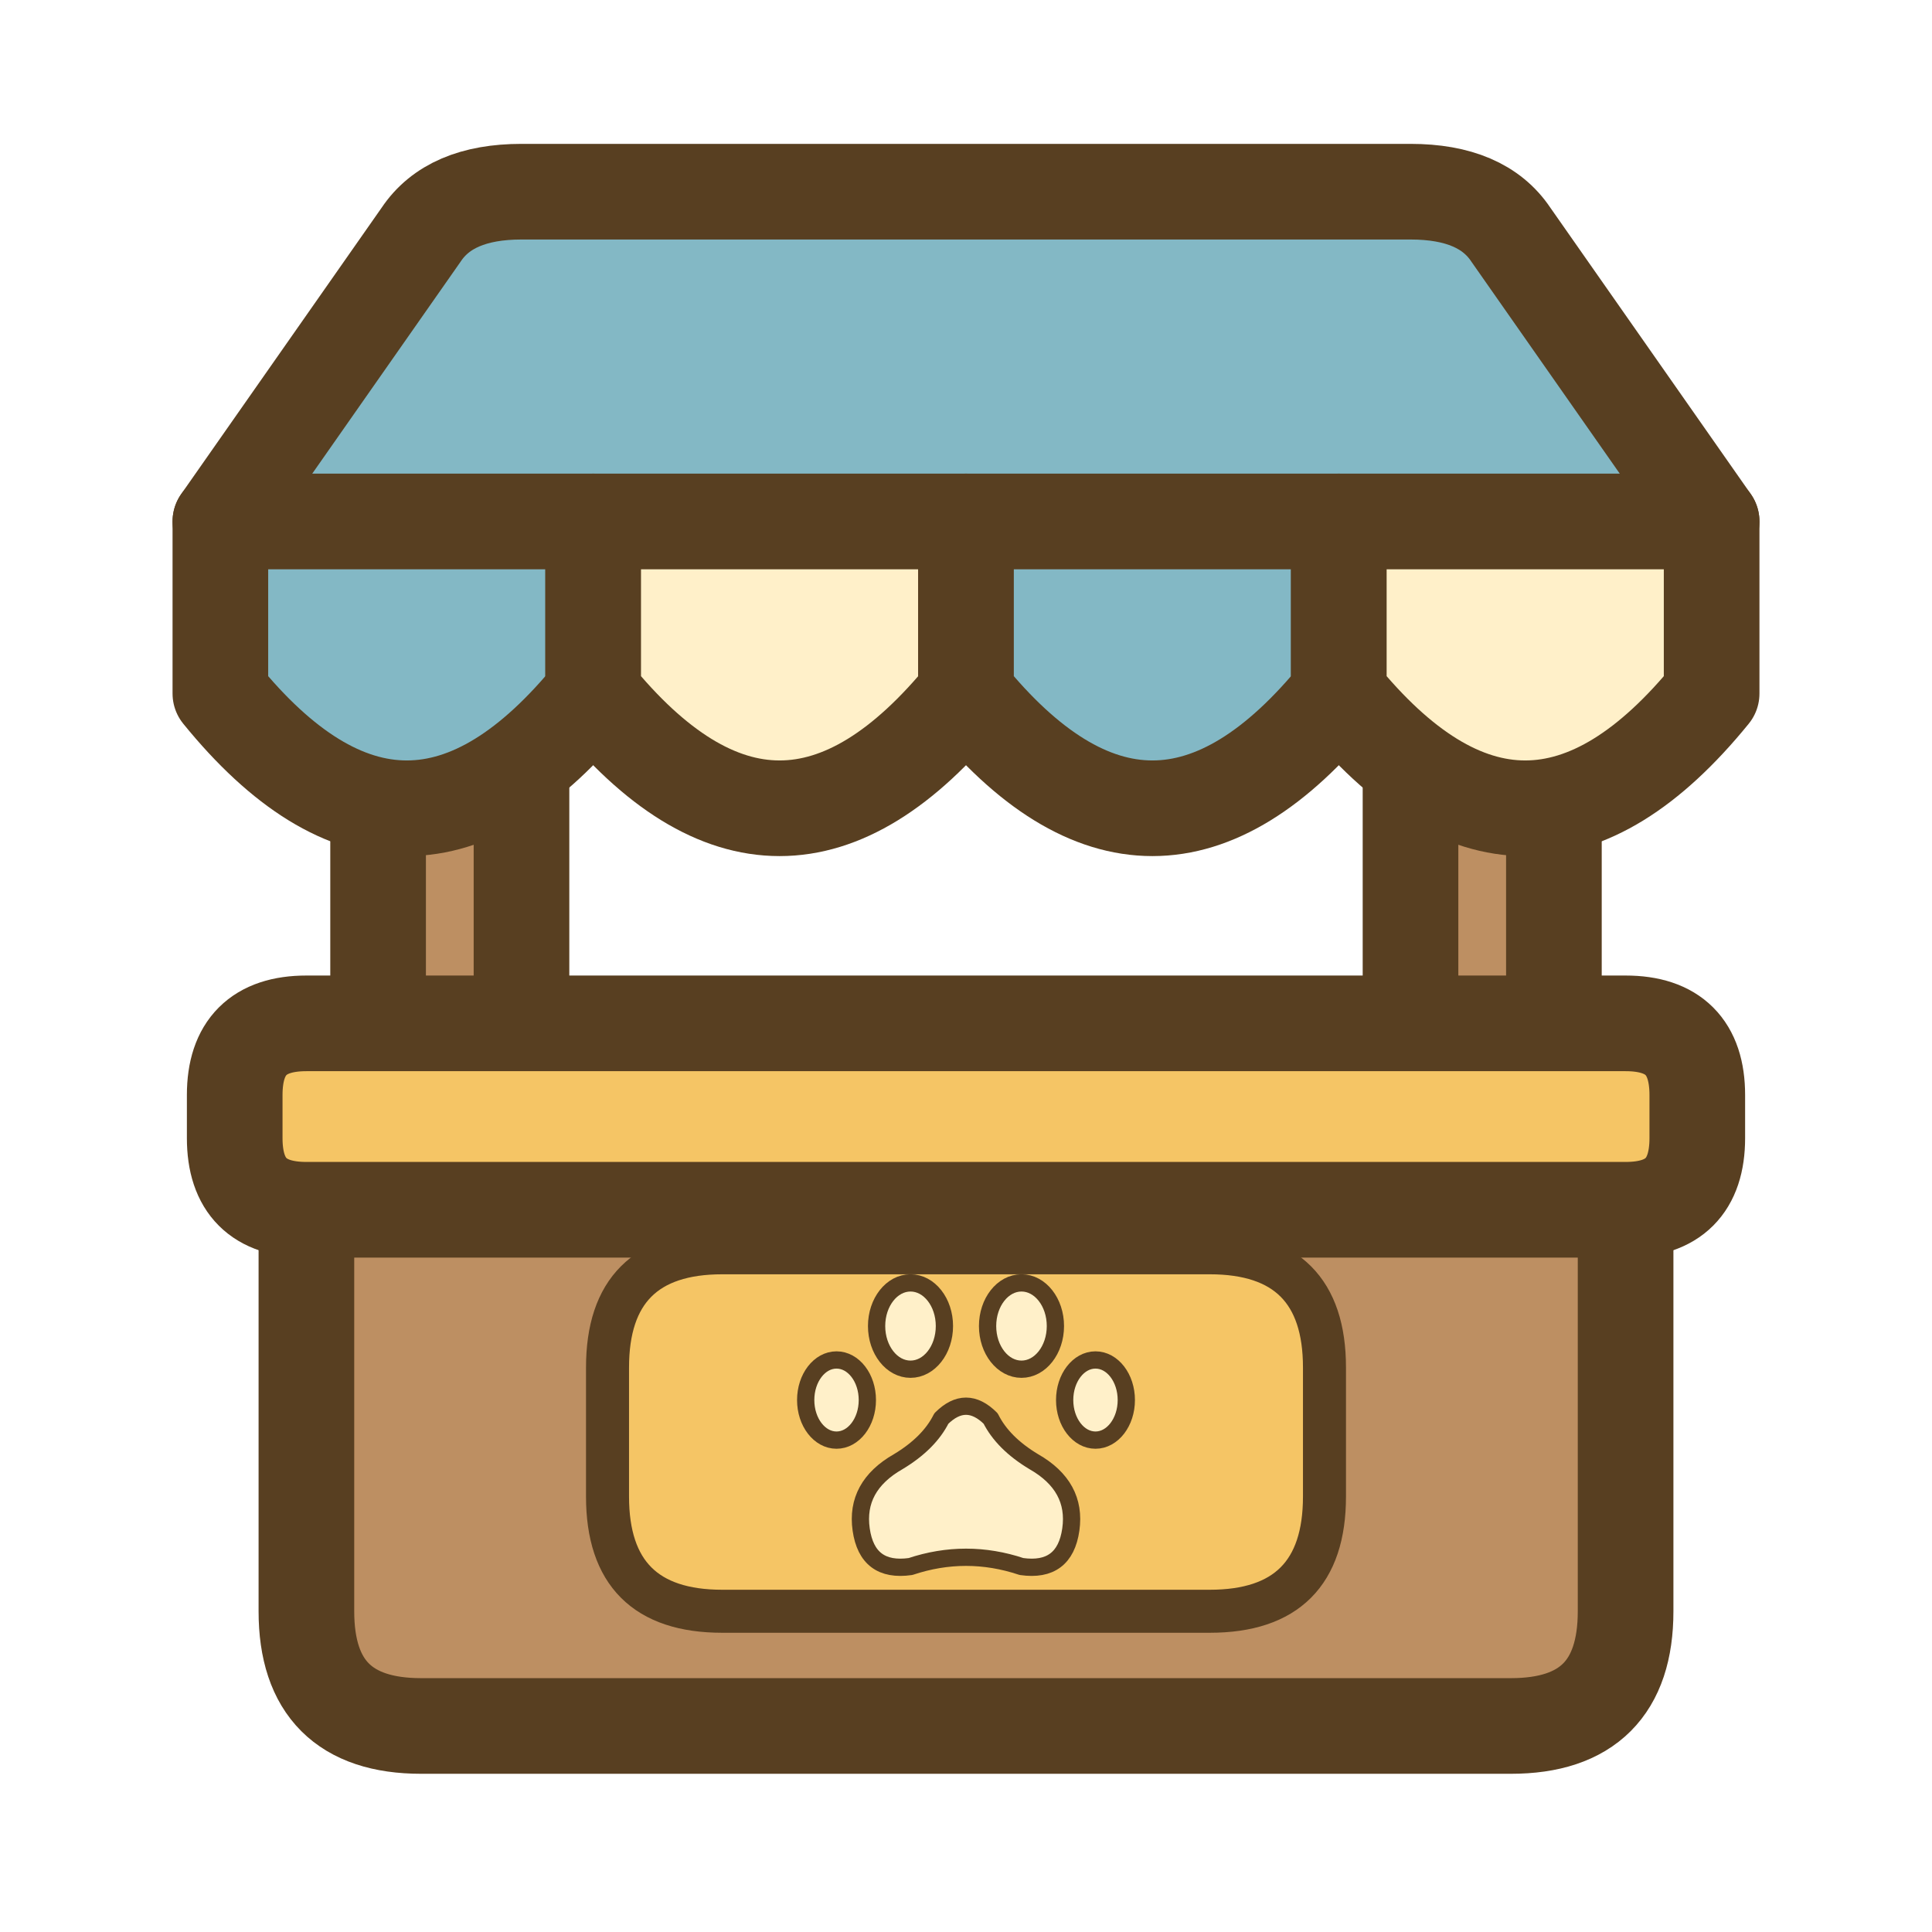
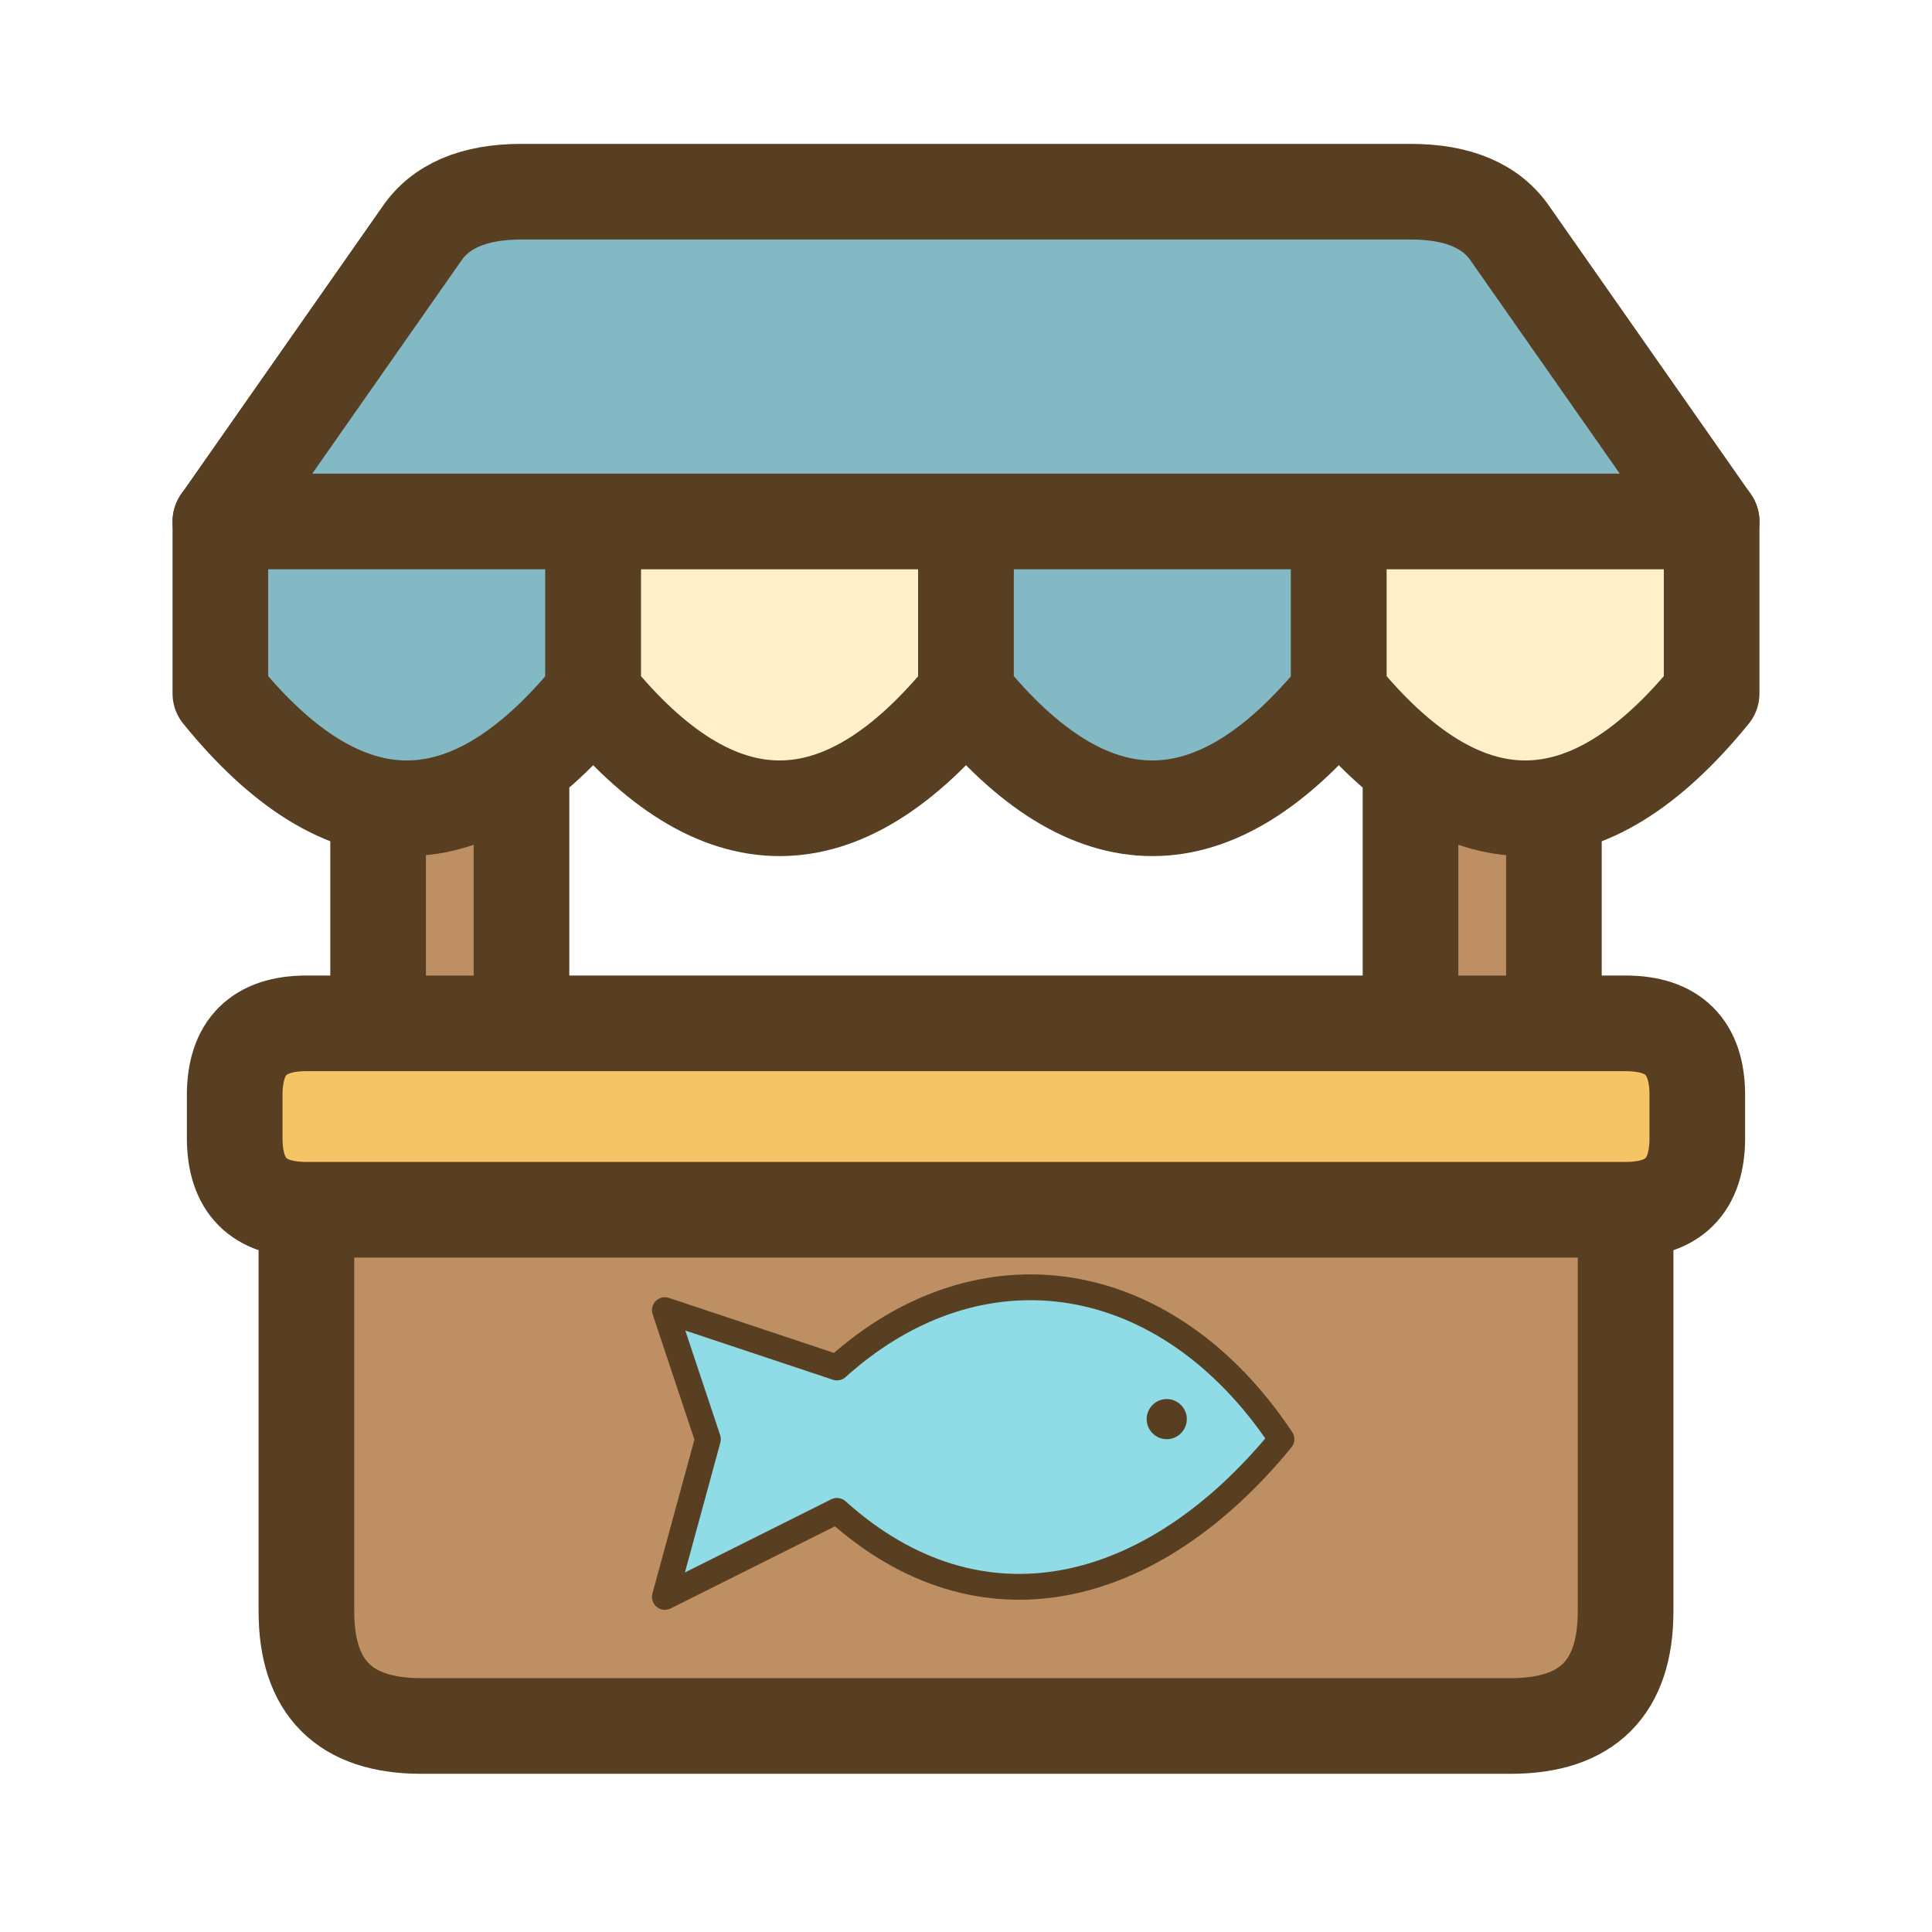
<svg xmlns="http://www.w3.org/2000/svg" width="48" height="48" viewBox="0 0 128 128">
  <g transform="translate(64 64) scale(0.95) translate(-64 -64)">
    <path d="M27 35 L29 35 Q33 35 33 39 L33 78 Q33 82 29 82 L27 82 Q23 82 23 78 L23 39 Q23 35 27 35 Z" fill="#bd8f62" stroke="#583f21" stroke-width="6.67" stroke-linejoin="round" />
    <path d="M99 35 L101 35 Q105 35 105 39 L105 78 Q105 82 101 82 L99 82 Q95 82 95 78 L95 39 Q95 35 99 35 Z" fill="#bd8f62" stroke="#583f21" stroke-width="6.67" stroke-linejoin="round" />
    <path d="M26 73 L102 73 Q110 73 110 81 L110 109 Q110 117 102 117 L26 117 Q18 117 18 109 L18 81 Q18 73 26 73 Z" fill="#bd8f62" stroke="#583f21" stroke-width="6.67" stroke-linejoin="round" />
    <path d="M18 68 L110 68 Q115 68 115 73 L115 76 Q115 81 110 81 L18 81 Q13 81 13 76 L13 73 Q13 68 18 68 Z" fill="#f5c565" stroke="#583f21" stroke-width="6.67" stroke-linejoin="round" />
    <path d="M12 33 L26 13 Q28 10 33 10 L95 10 Q100 10 102 13 L116 33 Z" fill="#83b8c5" stroke="#583f21" stroke-width="6.67" stroke-linejoin="round" />
    <path d="M12 33 L38 33 L38 45 Q25 61 12 45 Z" fill="#83b8c5" stroke="#583f21" stroke-width="6.67" stroke-linejoin="round" />
    <path d="M38 33 L64 33 L64 45 Q51 61 38 45 Z" fill="#fff0c9" stroke="#583f21" stroke-width="6.67" stroke-linejoin="round" />
    <path d="M64 33 L90 33 L90 45 Q77 61 64 45 Z" fill="#83b8c5" stroke="#583f21" stroke-width="6.67" stroke-linejoin="round" />
    <path d="M90 33 L116 33 L116 45 Q103 61 90 45 Z" fill="#fff0c9" stroke="#583f21" stroke-width="6.67" stroke-linejoin="round" />
-     <path d="M47 84 L81 84 Q89 84 89 92 L89 101 Q89 109 81 109 L47 109 Q39 109 39 101 L39 92 Q39 84 47 84 Z" fill="#f5c565" stroke="#583f21" stroke-width="3" />
-     <g transform="translate(64 99) scale(0.43)">
-       <path d="M-17 10 Q-18 3 -11 -1 Q-6 -4 -4 -8 Q0 -12 4 -8 Q6 -4 11 -1 Q18 3 17 10 Q16 17 9 16 Q0 13 -9 16 Q-16 17 -17 10 Z" fill="#fff0c9" stroke="#583f21" stroke-width="2.8" stroke-linejoin="round" />
-       <path d="M-26 -11 A5 6.5 0 1 0 -16 -11 A5 6.5 0 1 0 -26 -11 Z" fill="#fff0c9" stroke="#583f21" stroke-width="2.8" stroke-linejoin="round" />
-       <path d="M-14.5 -23 A5.5 7 0 1 0 -3.5 -23 A5.5 7 0 1 0 -14.5 -23 Z" fill="#fff0c9" stroke="#583f21" stroke-width="2.8" stroke-linejoin="round" />
-       <path d="M3.5 -23 A5.5 7 0 1 0 14.5 -23 A5.5 7 0 1 0 3.5 -23 Z" fill="#fff0c9" stroke="#583f21" stroke-width="2.8" stroke-linejoin="round" />
-       <path d="M16 -11 A5 6.5 0 1 0 26 -11 A5 6.5 0 1 0 16 -11 Z" fill="#fff0c9" stroke="#583f21" stroke-width="2.8" stroke-linejoin="round" />
-     </g>
+     <path d="M55 92 C65 83 78 85 86 97 C77 108 65 111 55 102 L43 108 L46 97 L43 88 Z" fill="#8fdce6" stroke="#583f21" stroke-width="1.8" stroke-linejoin="round" stroke-linecap="round" />
+     <path d="M78 94.2 C78.77 94.2 79.4 94.83 79.4 95.6 C79.4 96.37 78.77 97 78 97 C77.23 97 76.6 96.37 76.6 95.6 C76.6 94.83 77.23 94.2 78 94.2 Z" fill="#583f21" />
  </g>
</svg>
